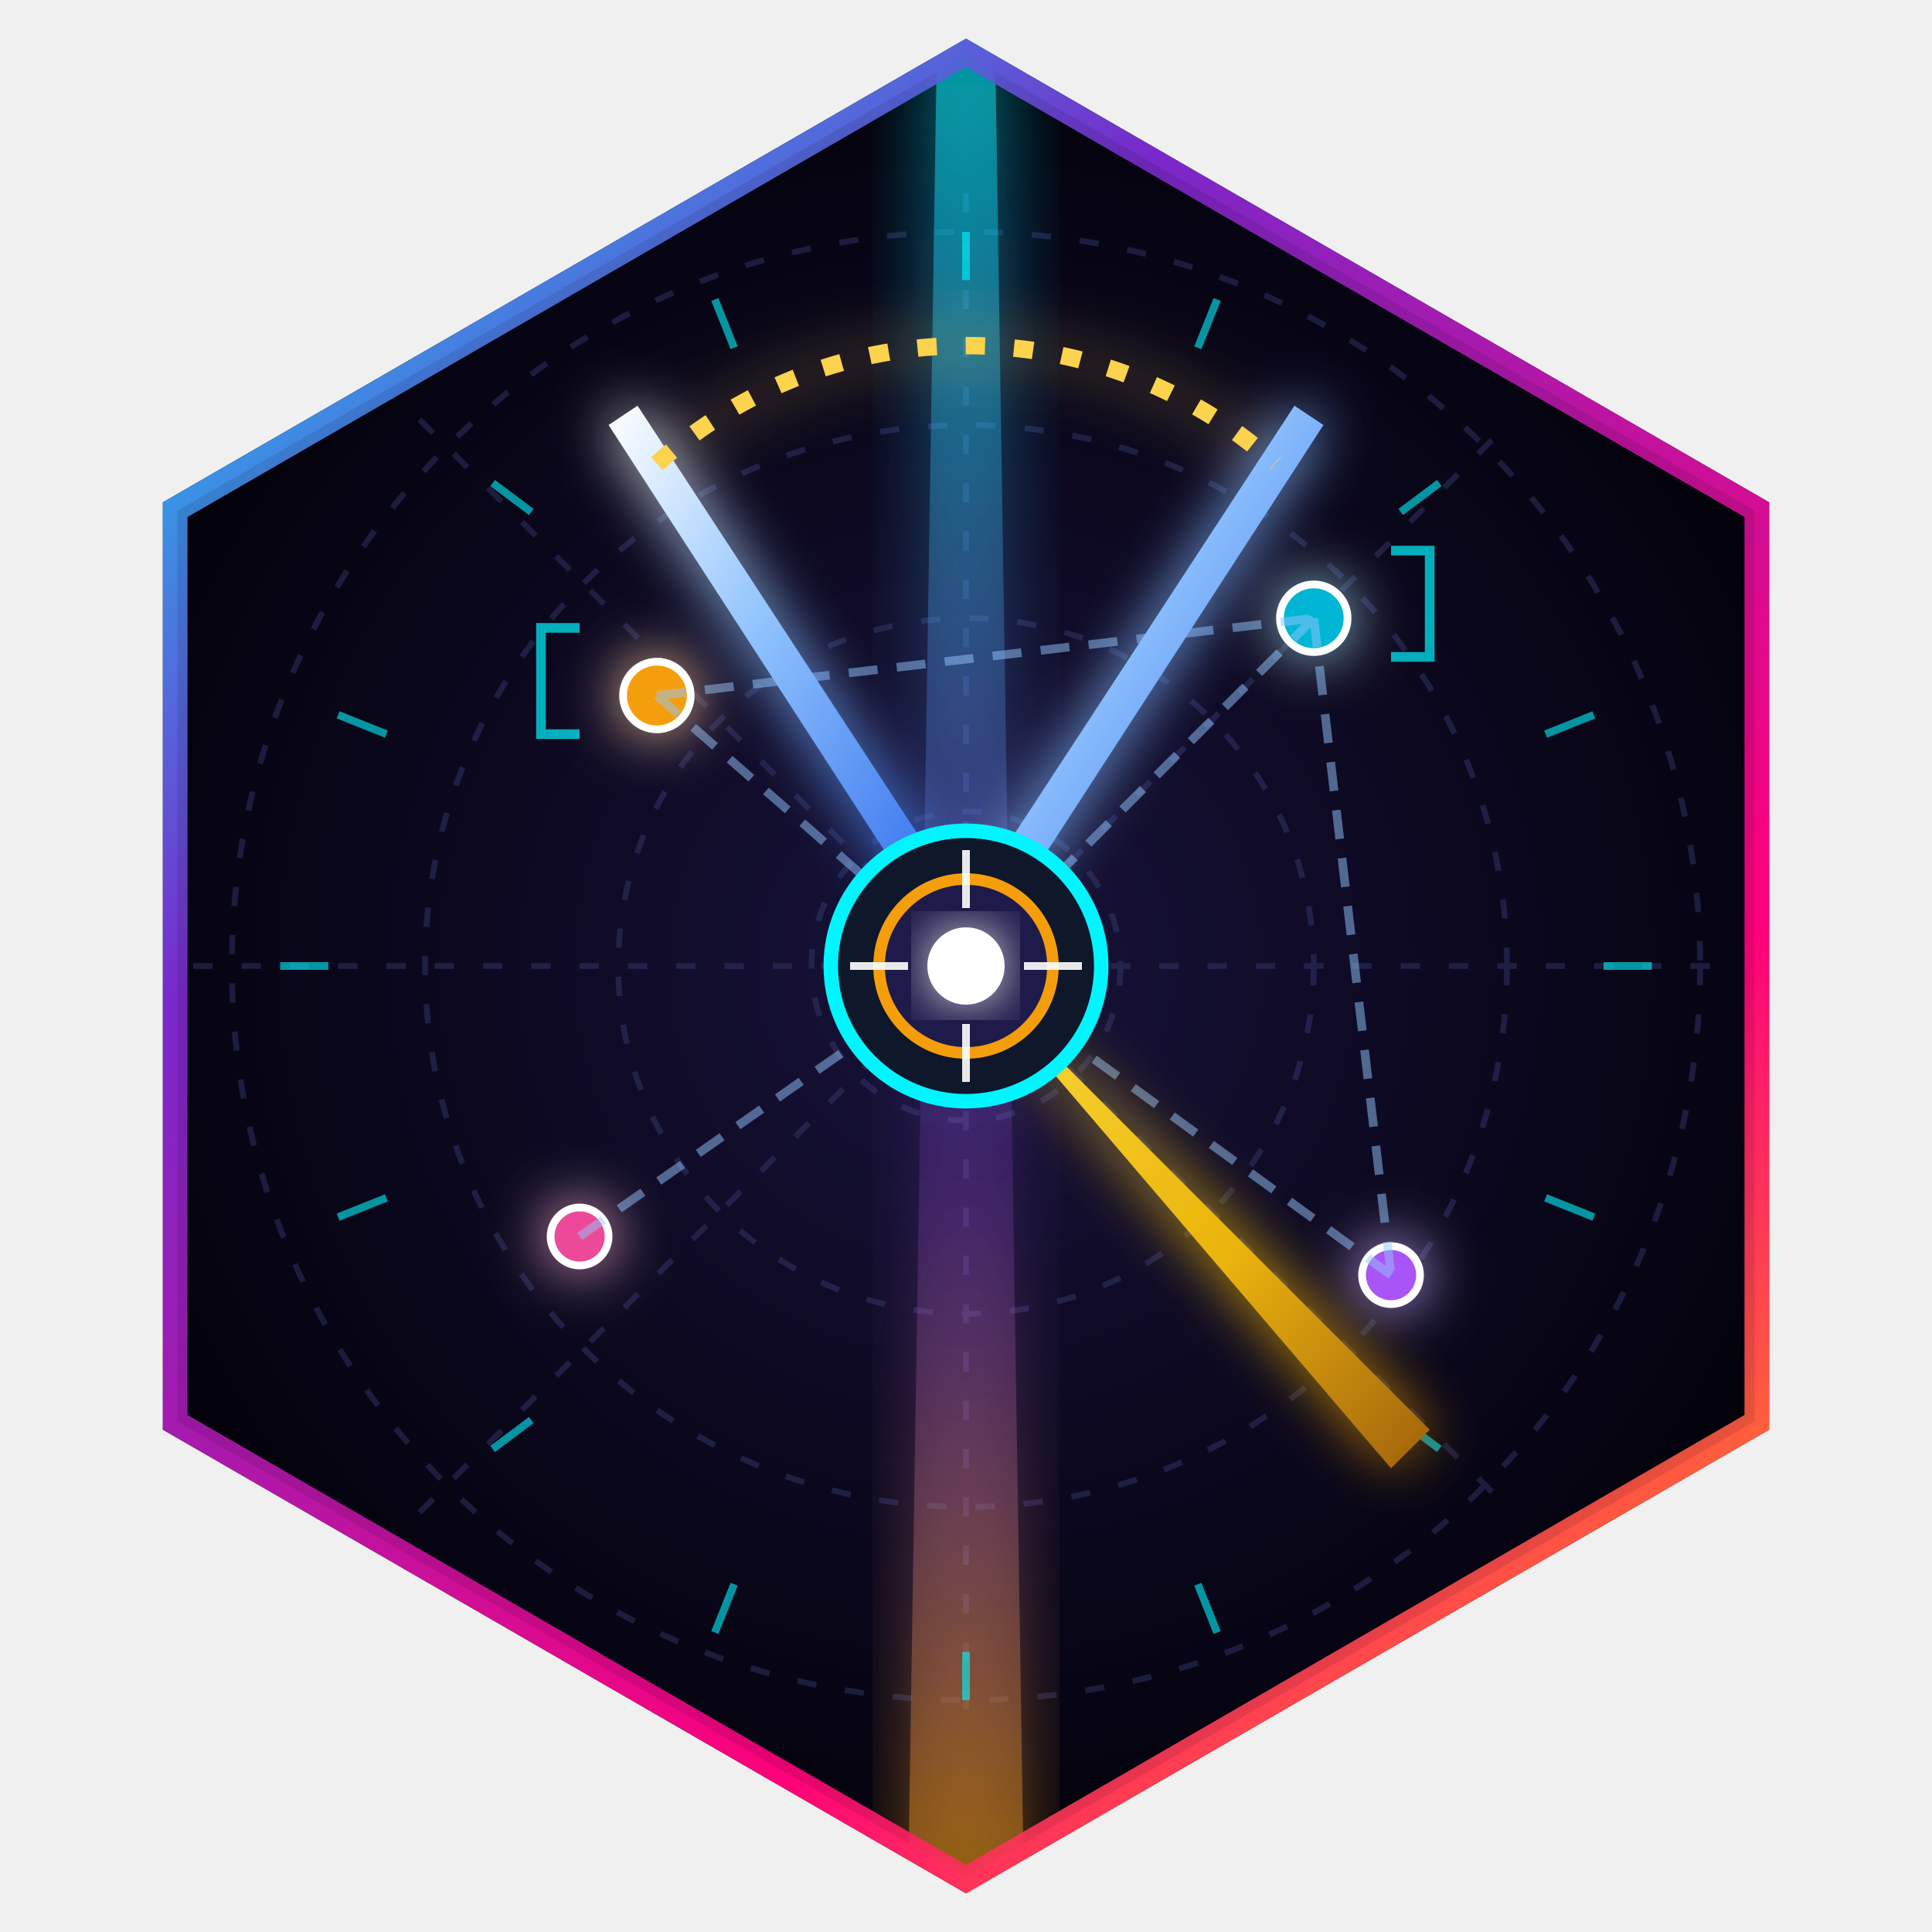
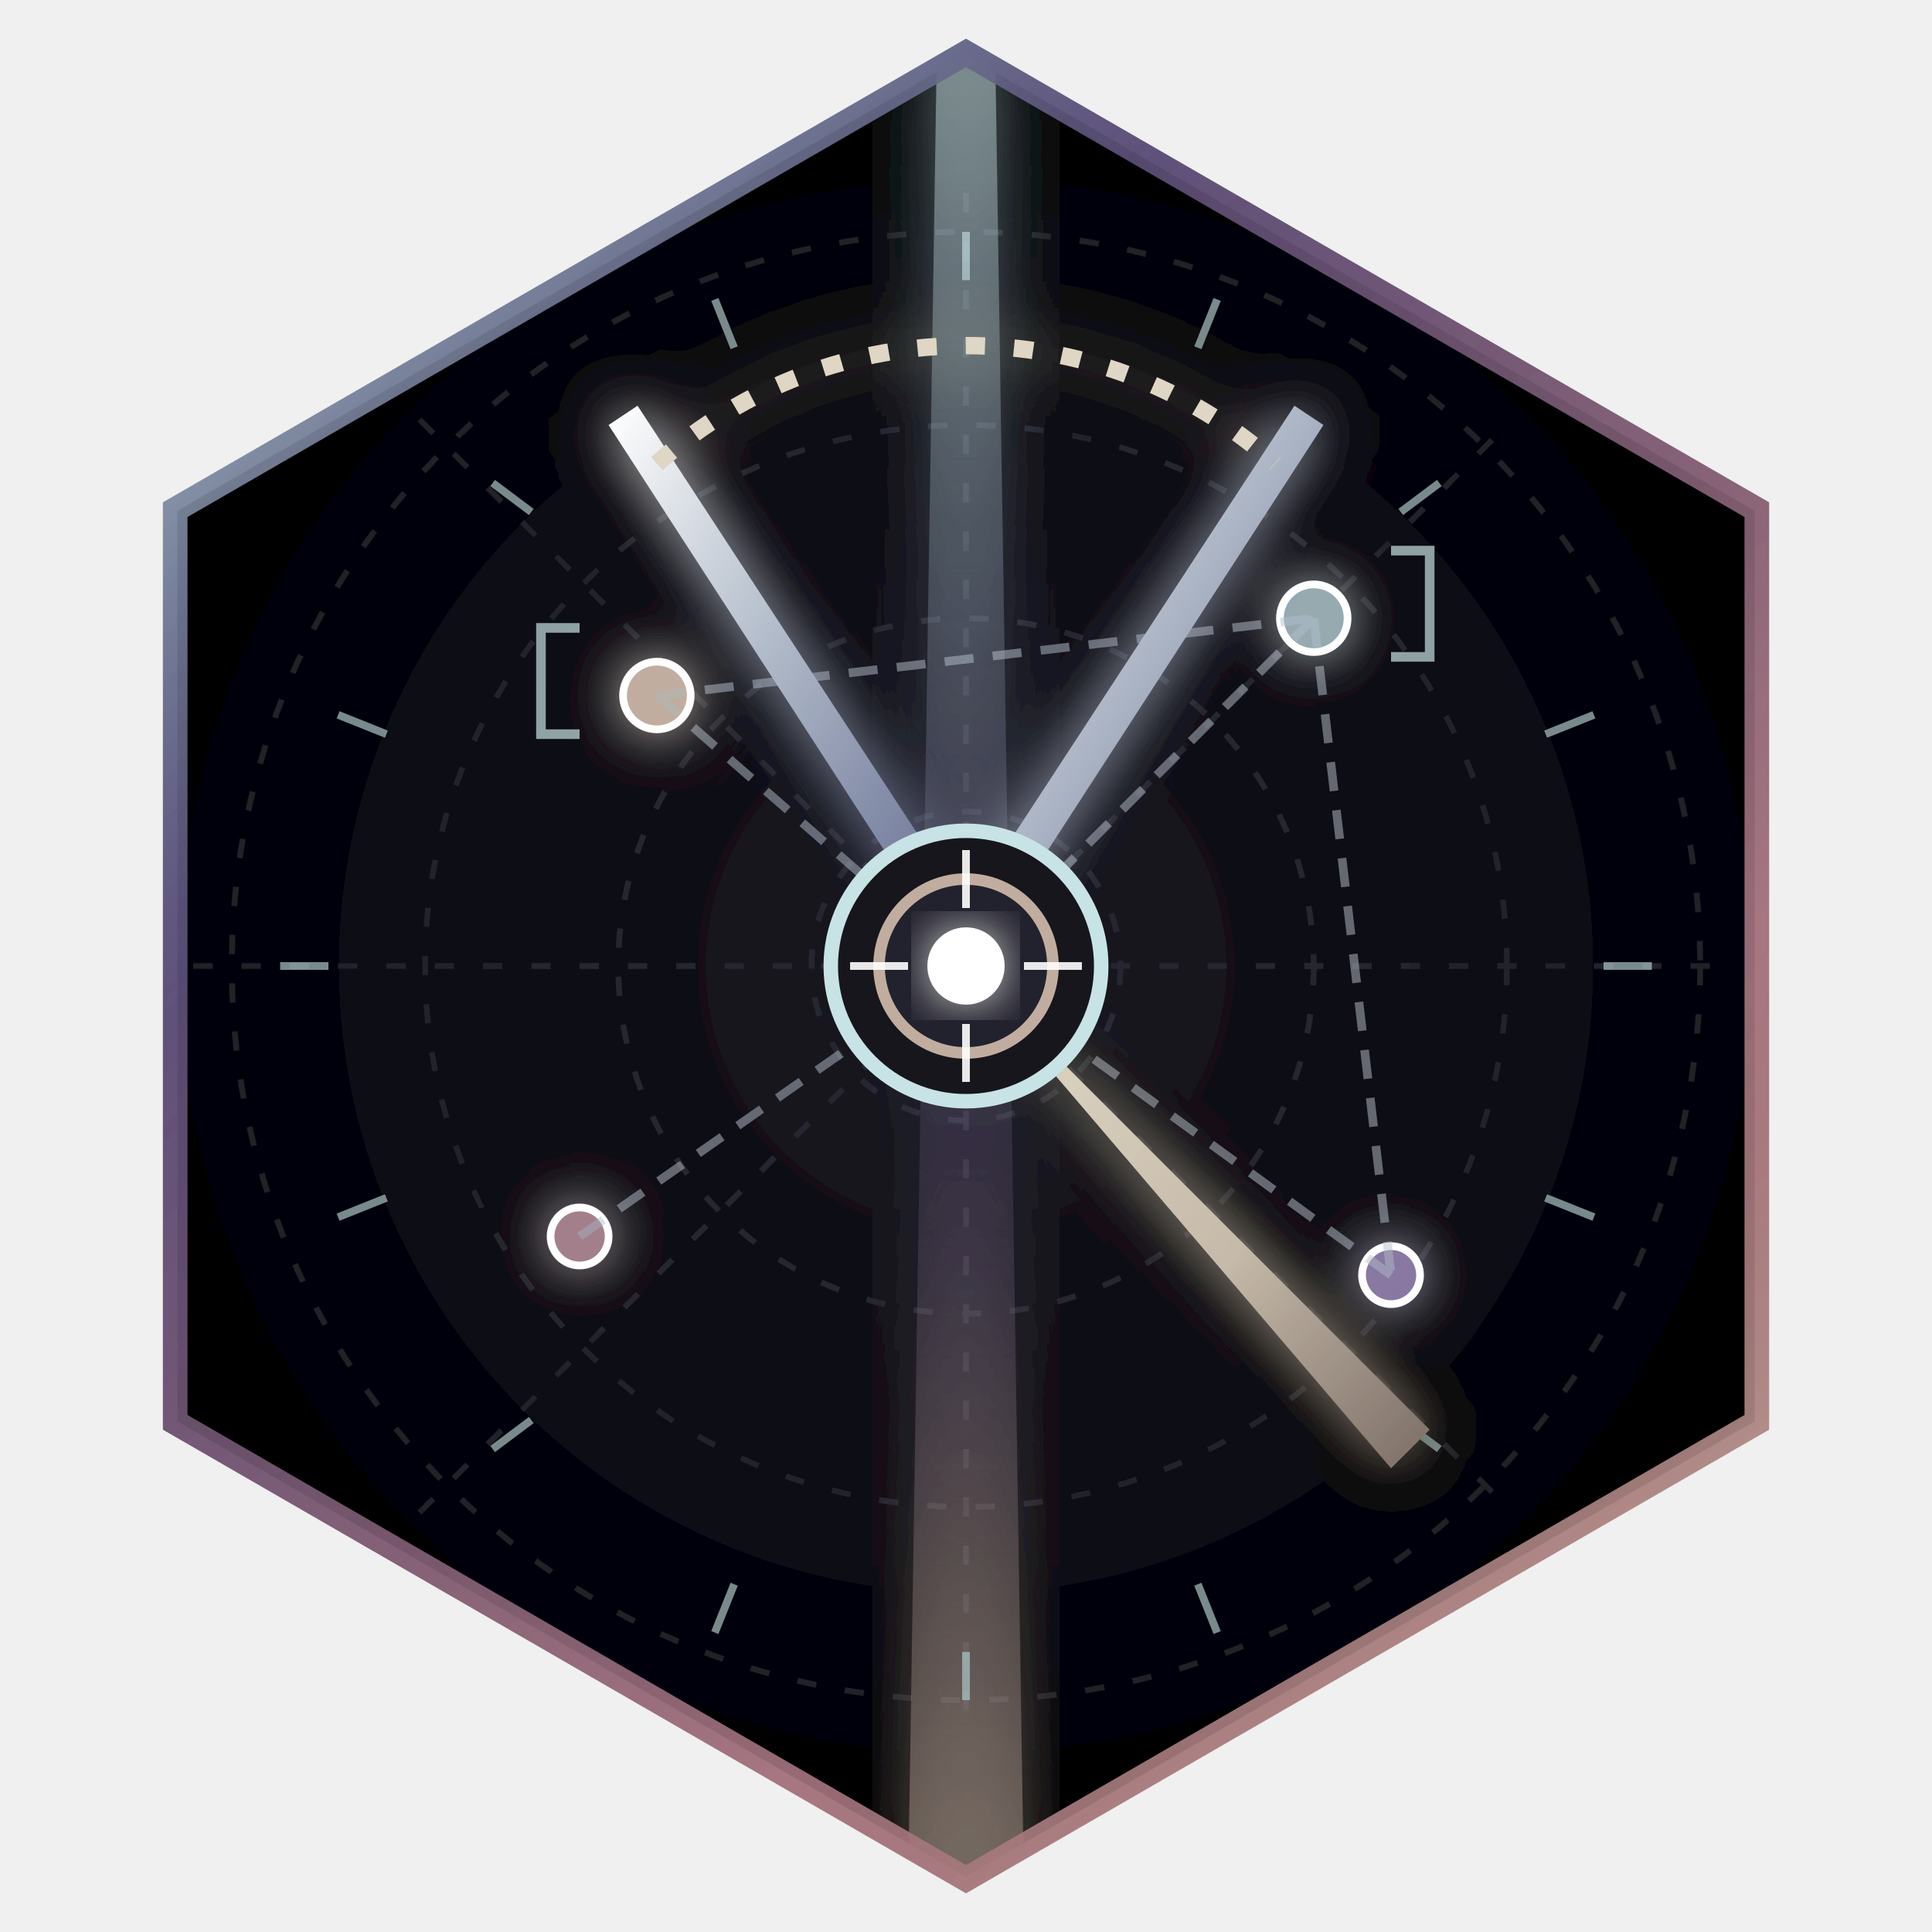
<svg xmlns="http://www.w3.org/2000/svg" viewBox="0 0 200 200" width="200" height="200">
  <defs>
    <clipPath id="bcHexClip">
      <polygon points="100,4 183.14,52 183.14,148 100,196 16.86,148 16.86,52" />
    </clipPath>
    <radialGradient id="bcBg" cx="100" cy="100" r="95" gradientUnits="userSpaceOnUse">
      <stop offset="0%" stop-color="#18133b" />
      <stop offset="45%" stop-color="#0e0a24" />
      <stop offset="85%" stop-color="#060412" />
      <stop offset="100%" stop-color="#020108" />
    </radialGradient>
    <linearGradient id="bcRim" x1="16.86" y1="4" x2="183.14" y2="196" gradientUnits="userSpaceOnUse">
      <stop offset="0%" stop-color="#00f5ff" />
      <stop offset="30%" stop-color="#7928ca" />
      <stop offset="70%" stop-color="#ff007a" />
      <stop offset="100%" stop-color="#ffb703" />
    </linearGradient>
    <linearGradient id="bcBeamRay" x1="0" y1="0" x2="0" y2="1">
      <stop offset="0%" stop-color="#00f5ff" stop-opacity="0.85" />
      <stop offset="25%" stop-color="#38bdf8" stop-opacity="0.5" />
      <stop offset="60%" stop-color="#a855f7" stop-opacity="0.25" />
      <stop offset="100%" stop-color="#f59e0b" stop-opacity="0.75" />
    </linearGradient>
    <linearGradient id="caliperGrad" x1="0" y1="0" x2="1" y2="1">
      <stop offset="0%" stop-color="#ffffff" />
      <stop offset="40%" stop-color="#93c5fd" />
      <stop offset="100%" stop-color="#2563eb" />
    </linearGradient>
    <linearGradient id="needleGold" x1="0" y1="0" x2="1" y2="1">
      <stop offset="0%" stop-color="#fde047" />
      <stop offset="60%" stop-color="#eab308" />
      <stop offset="100%" stop-color="#a16207" />
    </linearGradient>
    <filter id="bcGlow" x="-20%" y="-20%" width="140%" height="140%">
      <feGaussianBlur stdDeviation="3" result="blur" />
      <feMerge>
        <feMergeNode in="blur" />
        <feMergeNode in="SourceGraphic" />
      </feMerge>
    </filter>
    <filter id="softRay" x="-30%" y="-30%" width="160%" height="160%">
      <feGaussianBlur stdDeviation="4" result="blur" />
      <feMerge>
        <feMergeNode in="blur" />
        <feMergeNode in="SourceGraphic" />
      </feMerge>
    </filter>
+     <filter id="grayscale80" x="0%" y="0%" width="100%" height="100%">
+       <feColorMatrix type="saturate" values="0.2" />
+     </filter>
  </defs>
  <g clip-path="url(#bcHexClip)">
-     <polygon points="100,4 183.14,52 183.14,148 100,196 16.86,148 16.86,52" fill="url(#bcBg)" />
-     <g stroke="#3b427b" stroke-width="0.6" opacity="0.4" stroke-dasharray="2,3">
-       <circle cx="100" cy="100" r="76" fill="none" />
-       <circle cx="100" cy="100" r="56" fill="none" />
-       <circle cx="100" cy="100" r="36" fill="none" />
-       <circle cx="100" cy="100" r="16" fill="none" />
-       <line x1="100" y1="20" x2="100" y2="180" />
-       <line x1="20" y1="100" x2="180" y2="100" />
-       <line x1="43.43" y1="43.43" x2="156.57" y2="156.57" />
-       <line x1="43.43" y1="156.57" x2="156.57" y2="43.43" />
+     <g filter="url(#grayscale80)">
+       <polygon points="100,4 183.14,52 183.14,148 100,196 16.86,148 16.86,52" fill="url(#bcBg)" />
+       <g stroke="#3b427b" stroke-width="0.6" opacity="0.4" stroke-dasharray="2,3">
+         <circle cx="100" cy="100" r="76" fill="none" />
+         <circle cx="100" cy="100" r="56" fill="none" />
+         <circle cx="100" cy="100" r="36" fill="none" />
+         <circle cx="100" cy="100" r="16" fill="none" />
+         <line x1="100" y1="20" x2="100" y2="180" />
+         <line x1="20" y1="100" x2="180" y2="100" />
+         <line x1="43.43" y1="43.43" x2="156.57" y2="156.57" />
+         <line x1="43.43" y1="156.57" x2="156.57" y2="43.43" />
+       </g>
+       <polygon points="97,4 103,4 106,196 94,196" fill="url(#bcBeamRay)" opacity="0.7" filter="url(#softRay)" />
+       <g stroke="#00f5ff" stroke-width="0.8" opacity="0.6">
+         <line x1="100" y1="24" x2="100" y2="29" />
+         <line x1="126" y1="31" x2="124" y2="36" />
+         <line x1="149" y1="50" x2="145" y2="53" />
+         <line x1="165" y1="74" x2="160" y2="76" />
+         <line x1="171" y1="100" x2="166" y2="100" />
+         <line x1="165" y1="126" x2="160" y2="124" />
+         <line x1="149" y1="150" x2="145" y2="147" />
+         <line x1="126" y1="169" x2="124" y2="164" />
+         <line x1="100" y1="176" x2="100" y2="171" />
+         <line x1="74" y1="169" x2="76" y2="164" />
+         <line x1="51" y1="150" x2="55" y2="147" />
+         <line x1="35" y1="126" x2="40" y2="124" />
+         <line x1="29" y1="100" x2="34" y2="100" />
+         <line x1="35" y1="74" x2="40" y2="76" />
+         <line x1="51" y1="50" x2="55" y2="53" />
+         <line x1="74" y1="31" x2="76" y2="36" />
+       </g>
+       <g filter="url(#bcGlow)">
+         <circle cx="68" cy="72" r="3.5" fill="#f59e0b" stroke="#ffffff" stroke-width="0.8" />
+         <circle cx="136" cy="64" r="3.5" fill="#06b6d4" stroke="#ffffff" stroke-width="0.8" />
+         <circle cx="144" cy="132" r="3" fill="#a855f7" stroke="#ffffff" stroke-width="0.8" />
+         <circle cx="60" cy="128" r="3" fill="#ec4899" stroke="#ffffff" stroke-width="0.8" />
+       </g>
+       <g stroke="#93c5fd" stroke-width="0.9" opacity="0.5" stroke-dasharray="3,2">
+         <line x1="68" y1="72" x2="100" y2="100" />
+         <line x1="136" y1="64" x2="100" y2="100" />
+         <line x1="144" y1="132" x2="100" y2="100" />
+         <line x1="60" y1="128" x2="100" y2="100" />
+         <line x1="68" y1="72" x2="136" y2="64" />
+         <line x1="136" y1="64" x2="144" y2="132" />
+       </g>
+       <g filter="url(#bcGlow)">
+         <polygon points="98,98 100,94 66,42 63,44" fill="url(#caliperGrad)" />
+         <polygon points="102,98 100,94 134,42 137,44" fill="url(#caliperGrad)" />
+         <path d="M 68,48 A 48,48 0 0,1 132,48" fill="none" stroke="#fcd34d" stroke-width="1.8" stroke-dasharray="2,3" />
+         <polygon points="97,97 103,103 148,148 144,152" fill="url(#needleGold)" />
+       </g>
+       <circle cx="100" cy="100" r="14" fill="#0f172a" stroke="#00f5ff" stroke-width="1.5" />
+       <circle cx="100" cy="100" r="9" fill="#1e1b4b" stroke="#f59e0b" stroke-width="1.2" />
+       <circle cx="100" cy="100" r="4" fill="#ffffff" filter="url(#bcGlow)" />
+       <g stroke="#ffffff" stroke-width="0.8" opacity="0.9">
+         <line x1="100" y1="88" x2="100" y2="94" />
+         <line x1="100" y1="106" x2="100" y2="112" />
+         <line x1="88" y1="100" x2="94" y2="100" />
+         <line x1="106" y1="100" x2="112" y2="100" />
+       </g>
+       <g stroke="#00f5ff" stroke-width="1" fill="none" opacity="0.7">
+         <path d="M 60,65 L 56,65 L 56,76 L 60,76" />
+         <path d="M 144,57 L 148,57 L 148,68 L 144,68" />
+       </g>
+       <polygon points="100,5.5 181.84,52.8 181.84,147.2 100,194.5 18.16,147.2 18.16,52.8" fill="none" stroke="url(#bcRim)" stroke-width="2.5" opacity="0.9" />
+       <polygon points="100,4 183.14,52 183.14,148 100,196 16.86,148 16.86,52" fill="none" stroke="url(#bcRim)" stroke-width="3" />
    </g>
-     <polygon points="97,4 103,4 106,196 94,196" fill="url(#bcBeamRay)" opacity="0.7" filter="url(#softRay)" />
-     <g stroke="#00f5ff" stroke-width="0.8" opacity="0.6">
-       <line x1="100" y1="24" x2="100" y2="29" />
-       <line x1="126" y1="31" x2="124" y2="36" />
-       <line x1="149" y1="50" x2="145" y2="53" />
-       <line x1="165" y1="74" x2="160" y2="76" />
-       <line x1="171" y1="100" x2="166" y2="100" />
-       <line x1="165" y1="126" x2="160" y2="124" />
-       <line x1="149" y1="150" x2="145" y2="147" />
-       <line x1="126" y1="169" x2="124" y2="164" />
-       <line x1="100" y1="176" x2="100" y2="171" />
-       <line x1="74" y1="169" x2="76" y2="164" />
-       <line x1="51" y1="150" x2="55" y2="147" />
-       <line x1="35" y1="126" x2="40" y2="124" />
-       <line x1="29" y1="100" x2="34" y2="100" />
-       <line x1="35" y1="74" x2="40" y2="76" />
-       <line x1="51" y1="50" x2="55" y2="53" />
-       <line x1="74" y1="31" x2="76" y2="36" />
-     </g>
-     <g filter="url(#bcGlow)">
-       <circle cx="68" cy="72" r="3.5" fill="#f59e0b" stroke="#ffffff" stroke-width="0.8" />
-       <circle cx="136" cy="64" r="3.5" fill="#06b6d4" stroke="#ffffff" stroke-width="0.8" />
-       <circle cx="144" cy="132" r="3" fill="#a855f7" stroke="#ffffff" stroke-width="0.8" />
-       <circle cx="60" cy="128" r="3" fill="#ec4899" stroke="#ffffff" stroke-width="0.8" />
-     </g>
-     <g stroke="#93c5fd" stroke-width="0.9" opacity="0.5" stroke-dasharray="3,2">
-       <line x1="68" y1="72" x2="100" y2="100" />
-       <line x1="136" y1="64" x2="100" y2="100" />
-       <line x1="144" y1="132" x2="100" y2="100" />
-       <line x1="60" y1="128" x2="100" y2="100" />
-       <line x1="68" y1="72" x2="136" y2="64" />
-       <line x1="136" y1="64" x2="144" y2="132" />
-     </g>
-     <g filter="url(#bcGlow)">
-       <polygon points="98,98 100,94 66,42 63,44" fill="url(#caliperGrad)" />
-       <polygon points="102,98 100,94 134,42 137,44" fill="url(#caliperGrad)" />
-       <path d="M 68,48 A 48,48 0 0,1 132,48" fill="none" stroke="#fcd34d" stroke-width="1.8" stroke-dasharray="2,3" />
-       <polygon points="97,97 103,103 148,148 144,152" fill="url(#needleGold)" />
-     </g>
-     <circle cx="100" cy="100" r="14" fill="#0f172a" stroke="#00f5ff" stroke-width="1.5" />
-     <circle cx="100" cy="100" r="9" fill="#1e1b4b" stroke="#f59e0b" stroke-width="1.2" />
-     <circle cx="100" cy="100" r="4" fill="#ffffff" filter="url(#bcGlow)" />
-     <g stroke="#ffffff" stroke-width="0.8" opacity="0.9">
-       <line x1="100" y1="88" x2="100" y2="94" />
-       <line x1="100" y1="106" x2="100" y2="112" />
-       <line x1="88" y1="100" x2="94" y2="100" />
-       <line x1="106" y1="100" x2="112" y2="100" />
-     </g>
-     <g stroke="#00f5ff" stroke-width="1" fill="none" opacity="0.7">
-       <path d="M 60,65 L 56,65 L 56,76 L 60,76" />
-       <path d="M 144,57 L 148,57 L 148,68 L 144,68" />
-     </g>
-     <polygon points="100,5.5 181.84,52.8 181.84,147.2 100,194.5 18.16,147.2 18.16,52.8" fill="none" stroke="url(#bcRim)" stroke-width="2.5" opacity="0.9" />
-     <polygon points="100,4 183.14,52 183.14,148 100,196 16.86,148 16.86,52" fill="none" stroke="url(#bcRim)" stroke-width="3" />
  </g>
</svg>
